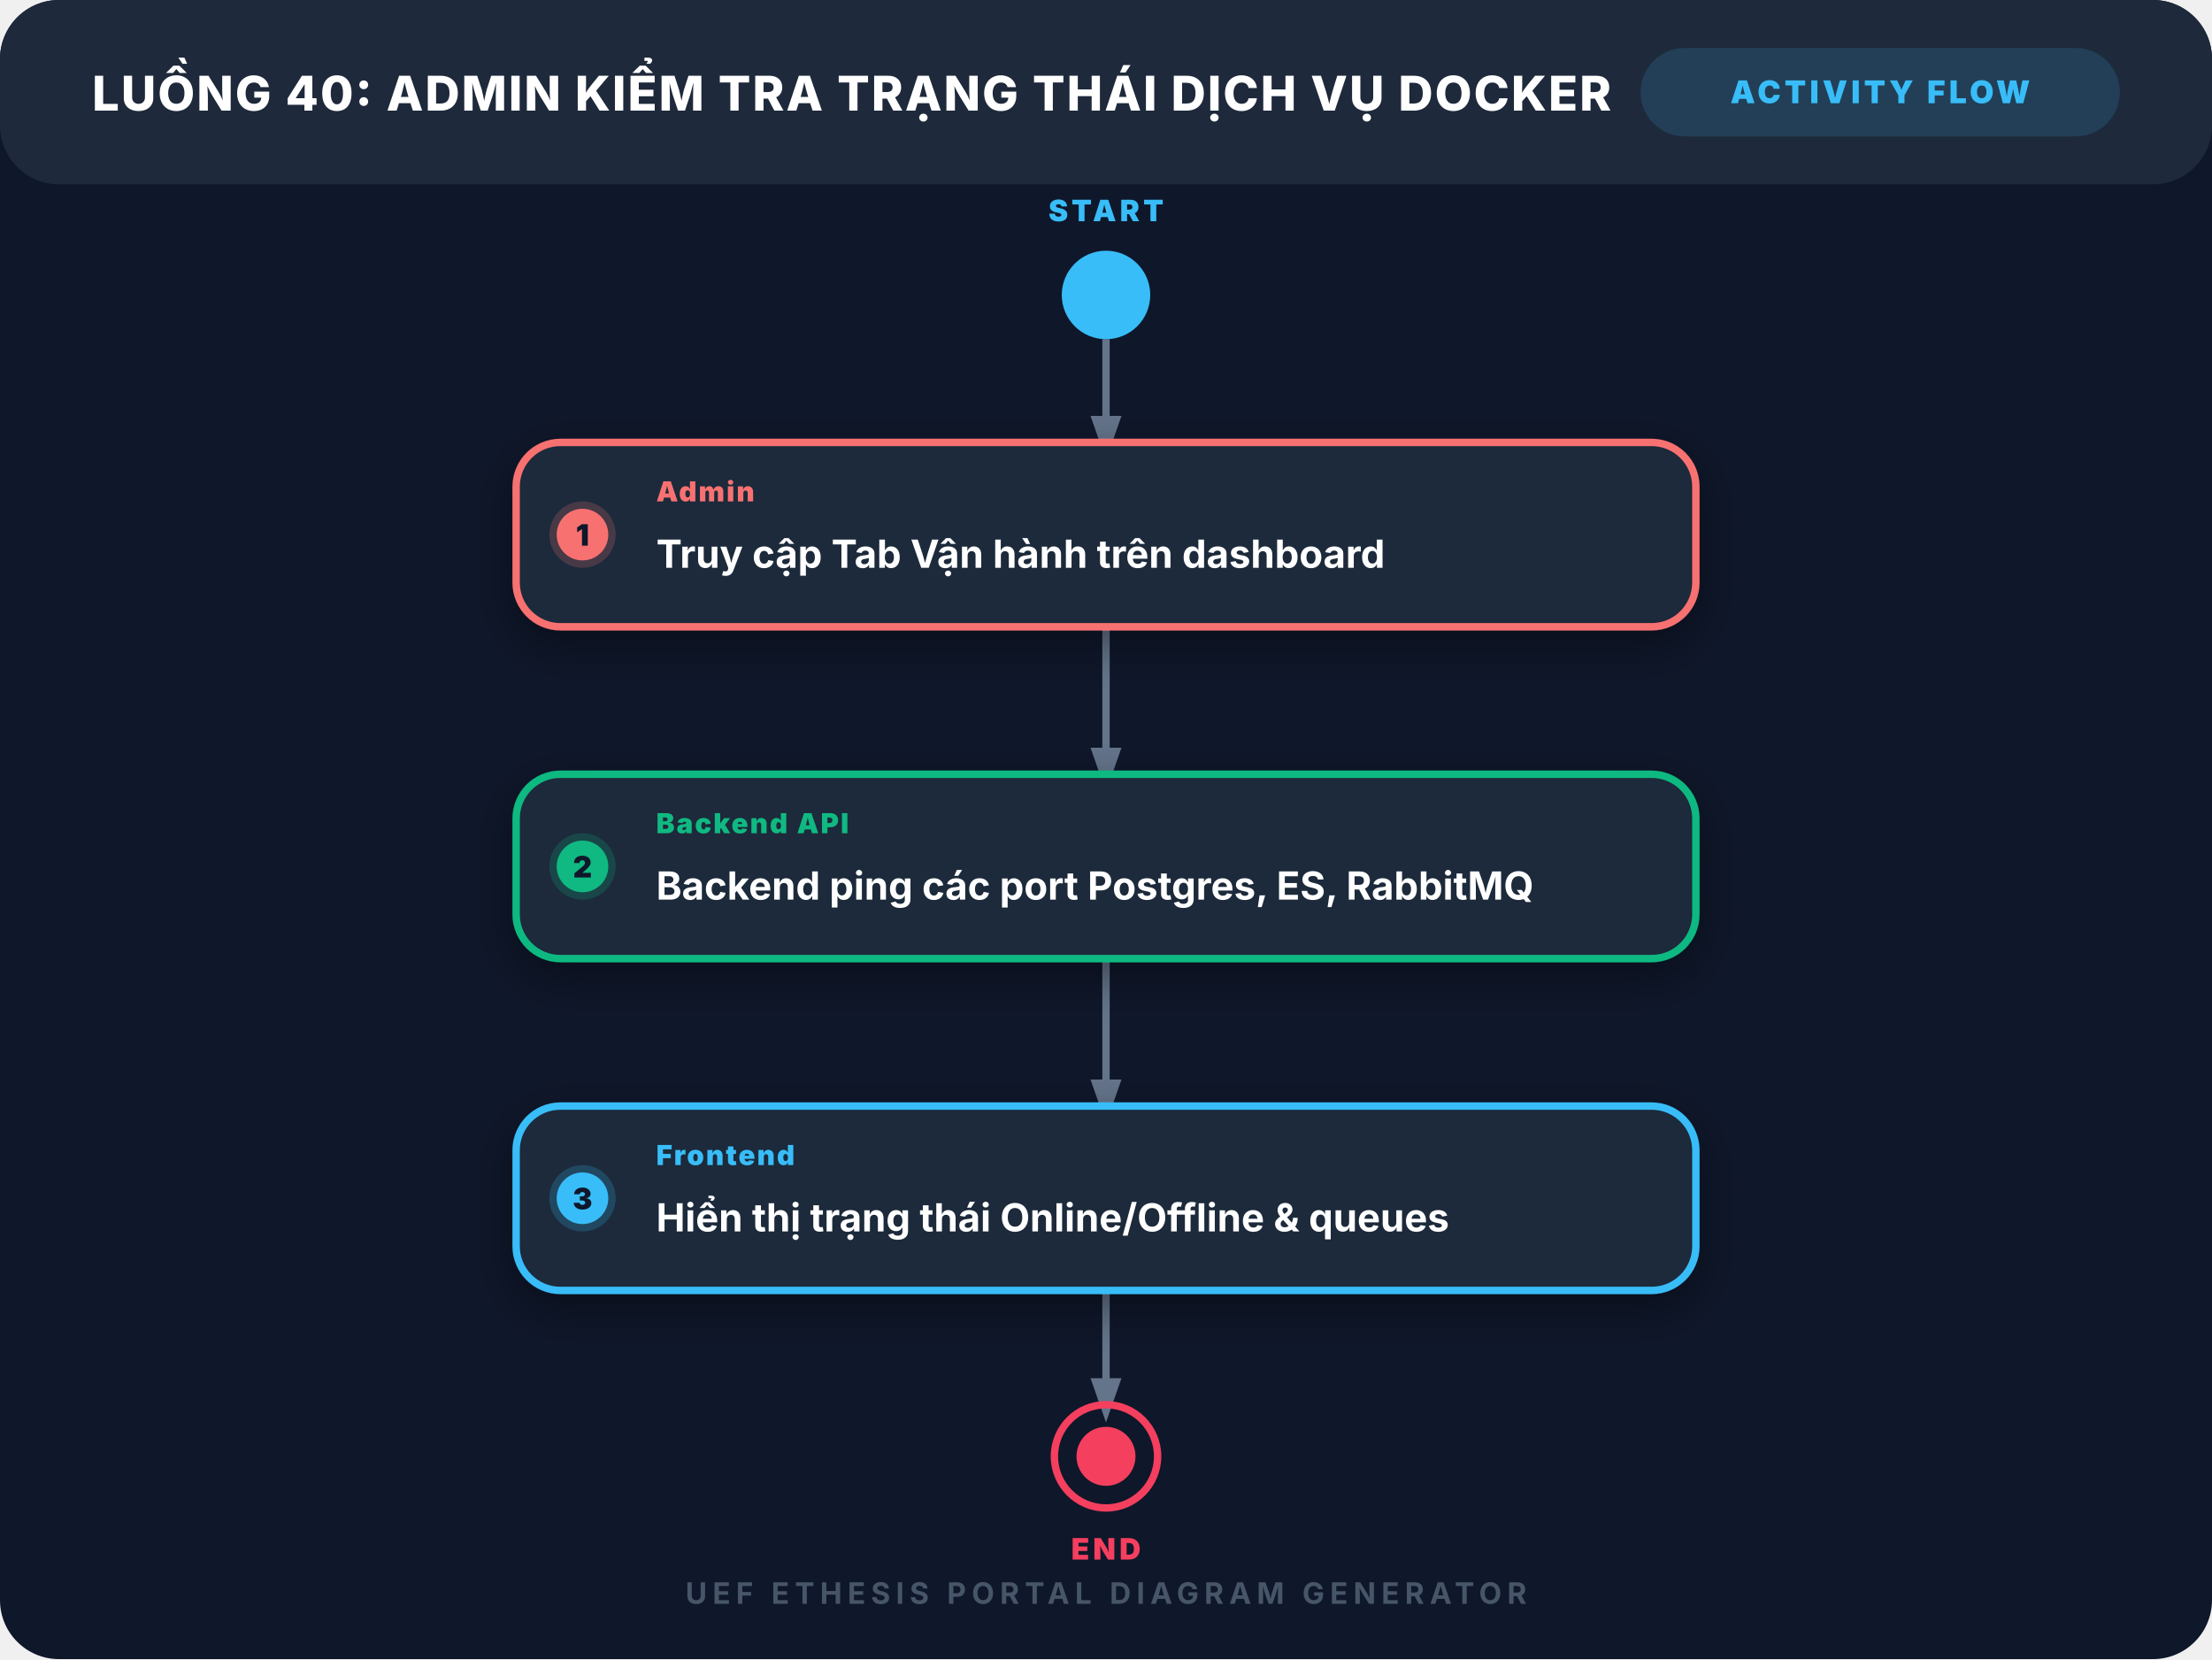
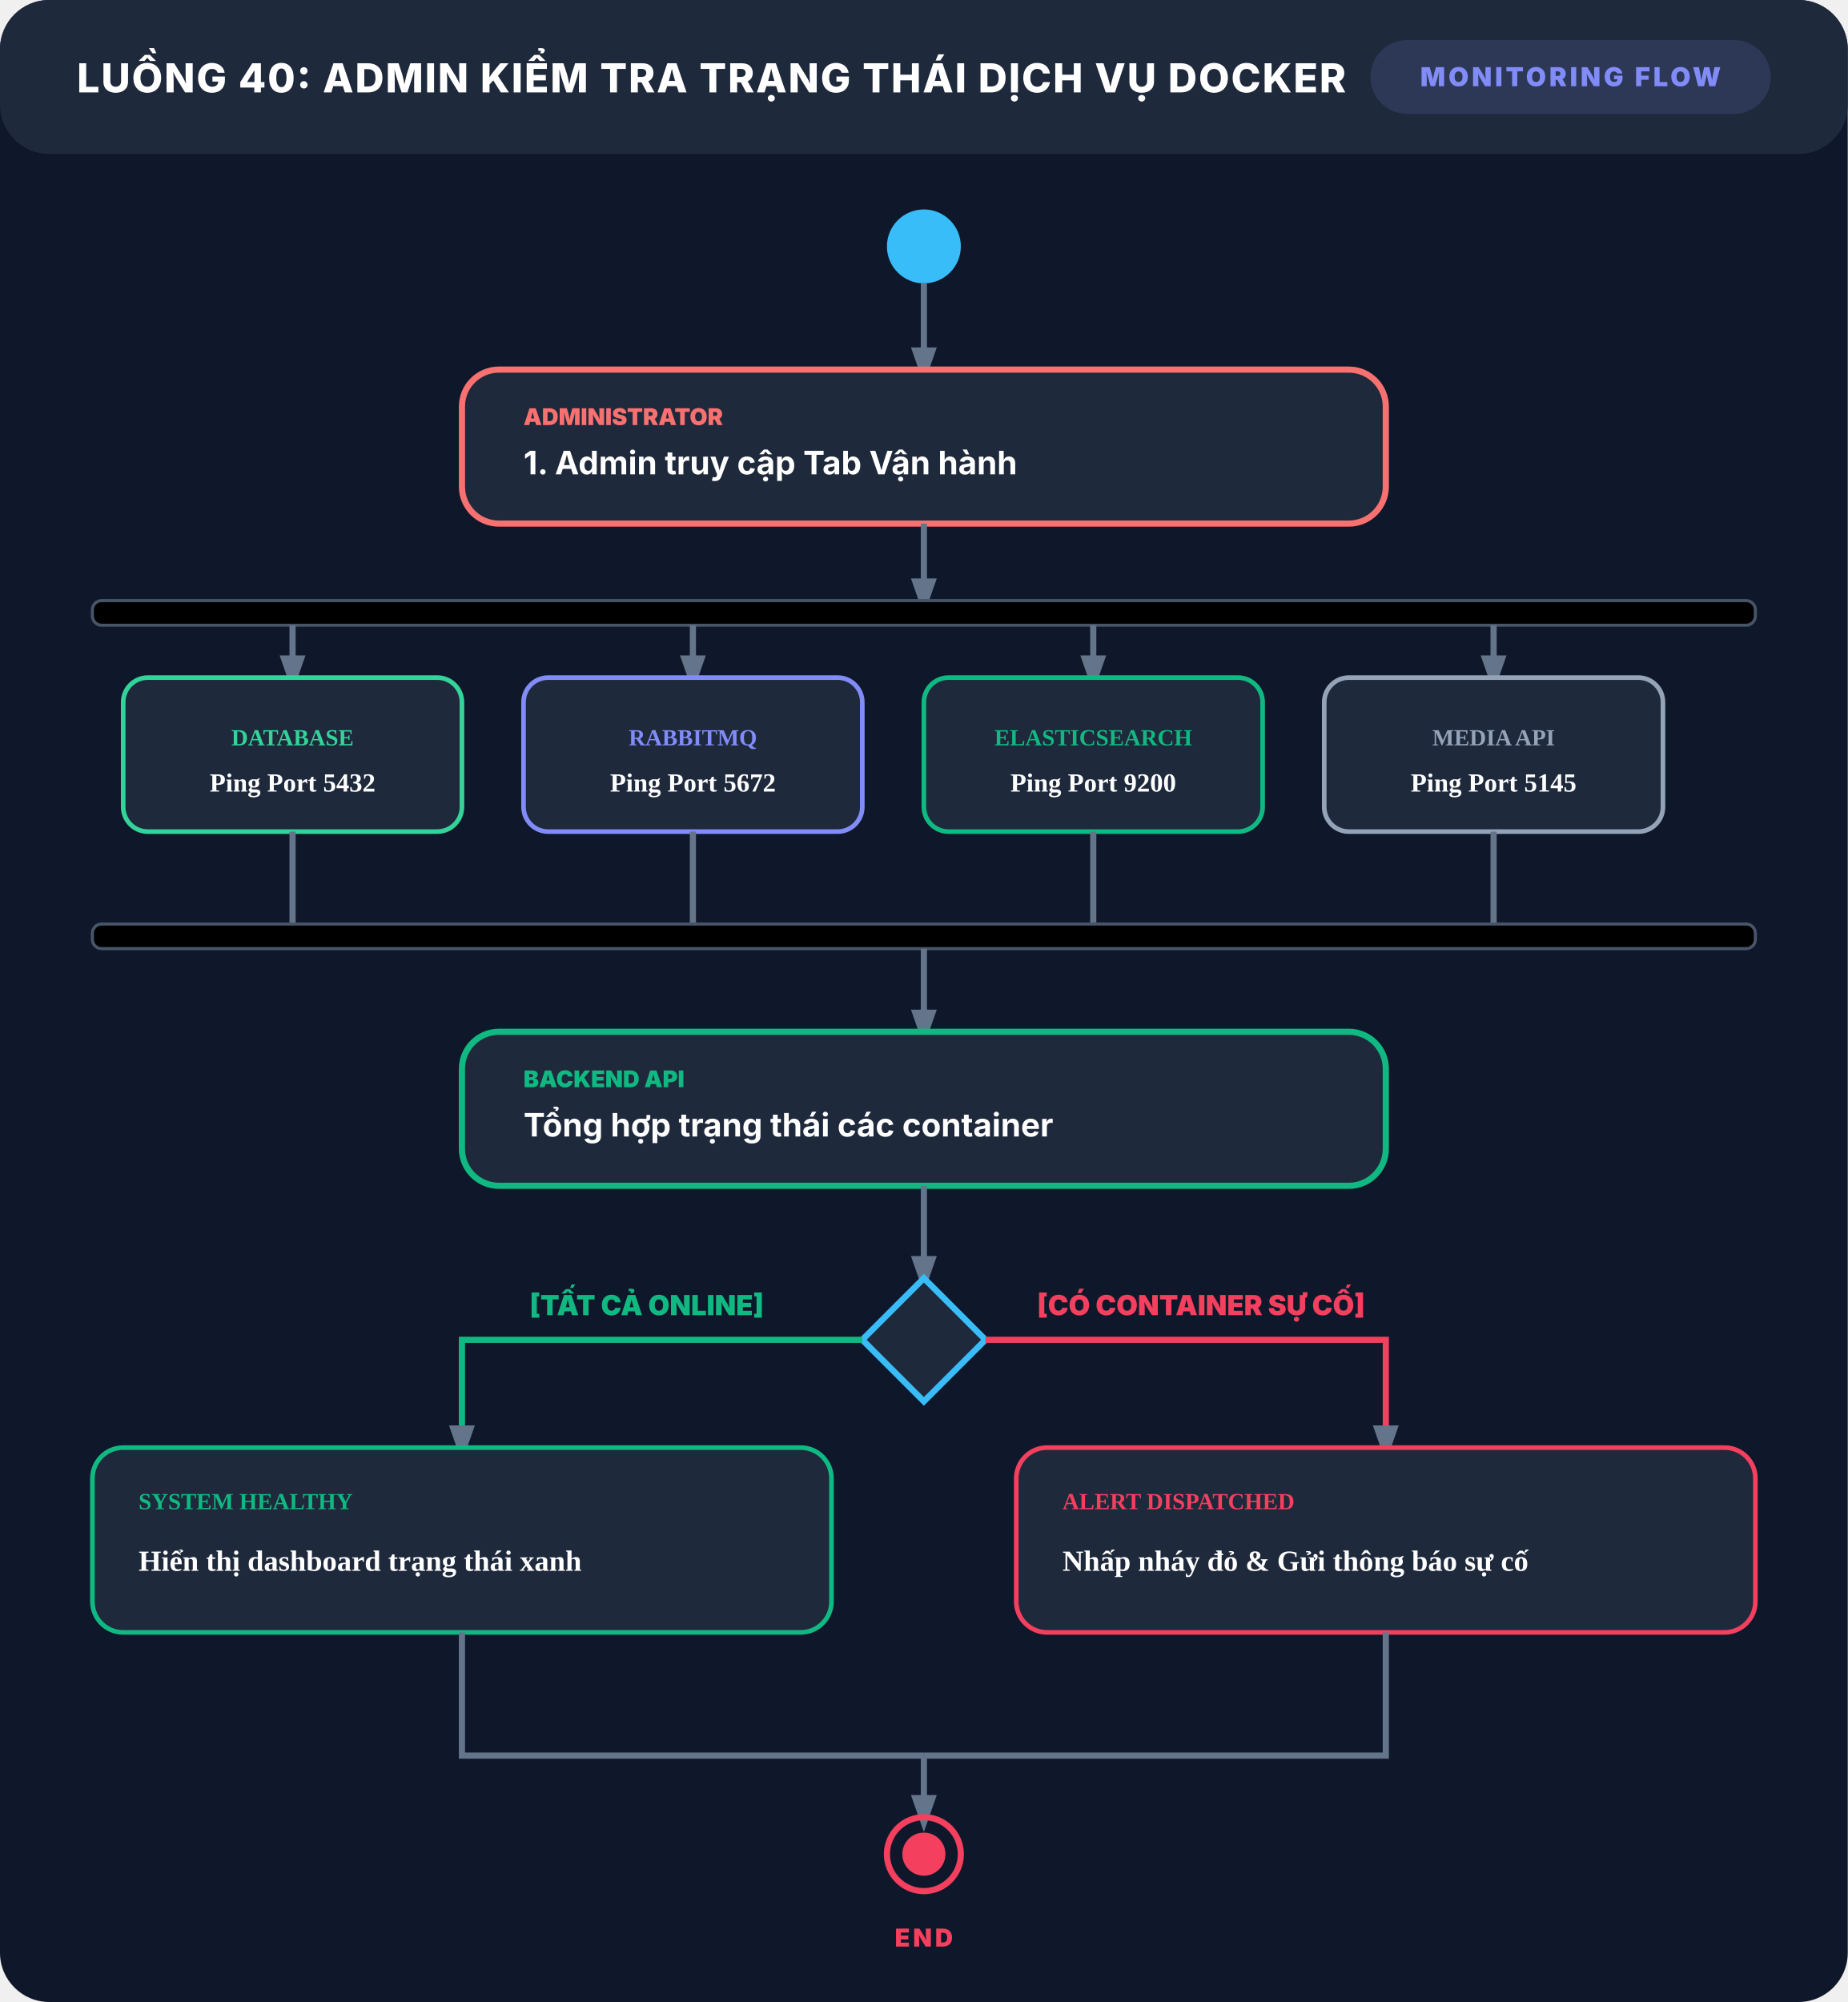
- <svg xmlns="http://www.w3.org/2000/svg" viewBox="0 0 600 450" width="600" height="450">
+ <svg xmlns="http://www.w3.org/2000/svg" viewBox="0 0 600 650" width="600" height="650">
  <defs>
    <marker id="arrow" viewBox="0 0 10 10" refX="6" refY="5" markerWidth="6" markerHeight="6" orient="auto-start-reverse">
      <path d="M 0 1.5 L 10 5 L 0 8.5 z" fill="#64748b" />
    </marker>
  </defs>
  <style>
        .title { font-family: 'Inter', sans-serif; font-size: 13px; font-weight: 800; fill: #ffffff; letter-spacing: 0.5px; }
      </style>
  <rect width="100%" height="100%" fill="#0f172a" rx="16" />
  <rect width="100%" height="50" fill="#1e293b" rx="16" />
  <text x="25" y="30" class="title">LUỒNG 40: ADMIN KIỂM TRA TRẠNG THÁI DỊCH VỤ DOCKER</text>
-   <rect x="445" y="13" width="130" height="24" rx="12" fill="#38bdf8" opacity="0.15" />
-   <text x="510" y="28" fill="#38bdf8" font-size="8.5" font-family="Inter, sans-serif" font-weight="900" text-anchor="middle" letter-spacing="1">ACTIVITY FLOW</text>
+   <rect x="445" y="13" width="130" height="24" rx="12" fill="#818cf8" opacity="0.15" />
+   <text x="510" y="28" fill="#818cf8" font-size="8.5" font-family="Inter, sans-serif" font-weight="900" text-anchor="middle" letter-spacing="1">MONITORING FLOW</text>
+   <circle cx="300" cy="80" r="12" fill="#38bdf8" />
  <line x1="300" y1="92" x2="300" y2="120" stroke="#64748b" stroke-width="2" marker-end="url(#arrow)" />
-   <line x1="300" y1="170" x2="300" y2="210" stroke="#64748b" stroke-width="2" marker-end="url(#arrow)" />
-   <line x1="300" y1="260" x2="300" y2="300" stroke="#64748b" stroke-width="2" marker-end="url(#arrow)" />
-   <line x1="300" y1="350" x2="300" y2="381" stroke="#64748b" stroke-width="2" marker-end="url(#arrow)" />
-   <circle cx="300" cy="80" r="12" fill="#38bdf8" />
-   <text x="300" y="60" fill="#38bdf8" font-size="8" font-family="Inter, sans-serif" font-weight="900" text-anchor="middle" letter-spacing="1">START</text>
-   <g transform="translate(140, 120)">
-     <rect width="320" height="50" rx="12" ry="12" fill="#1e293b" stroke="#f87171" stroke-width="2" style="filter: drop-shadow(0px 4px 6px rgba(0,0,0,0.4));" />
-     <circle cx="18" cy="25" r="9" fill="#f87171" opacity="0.2" />
-     <circle cx="18" cy="25" r="7" fill="#f87171" />
-     <text x="18" y="28" fill="#0f172a" font-size="8" font-family="Inter, sans-serif" font-weight="900" text-anchor="middle">1</text>
-     <text x="38" y="16" fill="#f87171" font-size="7.5" font-family="Inter, sans-serif" font-weight="900" style="text-transform: uppercase; letter-spacing: 0.5px;">Admin</text>
-     <text x="38" y="34" fill="#ffffff" font-size="10.5" font-family="Inter, sans-serif" font-weight="700">Truy cập Tab Vận hành trên dashboard</text>
+   <g transform="translate(150, 120)">
+     <rect width="300" height="50" rx="12" ry="12" fill="#1e293b" stroke="#f87171" stroke-width="2" />
+     <text x="20" y="18" fill="#f87171" font-size="7.5" font-family="Inter, sans-serif" font-weight="900">ADMINISTRATOR</text>
+     <text x="20" y="34" fill="#ffffff" font-size="10.5" font-family="Inter, sans-serif" font-weight="700">1. Admin truy cập Tab Vận hành</text>
  </g>
-   <g transform="translate(140, 210)">
-     <rect width="320" height="50" rx="12" ry="12" fill="#1e293b" stroke="#10b981" stroke-width="2" style="filter: drop-shadow(0px 4px 6px rgba(0,0,0,0.4));" />
-     <circle cx="18" cy="25" r="9" fill="#10b981" opacity="0.2" />
-     <circle cx="18" cy="25" r="7" fill="#10b981" />
-     <text x="18" y="28" fill="#0f172a" font-size="8" font-family="Inter, sans-serif" font-weight="900" text-anchor="middle">2</text>
-     <text x="38" y="16" fill="#10b981" font-size="7.5" font-family="Inter, sans-serif" font-weight="900" style="text-transform: uppercase; letter-spacing: 0.5px;">Backend API</text>
-     <text x="38" y="34" fill="#ffffff" font-size="10.5" font-family="Inter, sans-serif" font-weight="700">Backend ping các port Postgres, ES, RabbitMQ</text>
+   <line x1="300" y1="170" x2="300" y2="195" stroke="#64748b" stroke-width="2" marker-end="url(#arrow)" />
+   <rect x="30" y="195" width="540" height="8" fill="#000000" rx="3" stroke="#475569" stroke-width="1" />
+   <path d="M 95 203 V 220" fill="none" stroke="#64748b" stroke-width="2" marker-end="url(#arrow)" />
+   <g transform="translate(40, 220)">
+     <rect width="110" height="50" rx="8" fill="#1e293b" stroke="#34d399" stroke-width="1.5" />
+     <text x="55" y="22" fill="#34d399" font-size="7.5" font-weight="bold" text-anchor="middle">DATABASE</text>
+     <text x="55" y="37" fill="#ffffff" font-size="8.5" font-weight="bold" text-anchor="middle">Ping Port 5432</text>
  </g>
-   <g transform="translate(140, 300)">
-     <rect width="320" height="50" rx="12" ry="12" fill="#1e293b" stroke="#38bdf8" stroke-width="2" style="filter: drop-shadow(0px 4px 6px rgba(0,0,0,0.4));" />
-     <circle cx="18" cy="25" r="9" fill="#38bdf8" opacity="0.2" />
-     <circle cx="18" cy="25" r="7" fill="#38bdf8" />
-     <text x="18" y="28" fill="#0f172a" font-size="8" font-family="Inter, sans-serif" font-weight="900" text-anchor="middle">3</text>
-     <text x="38" y="16" fill="#38bdf8" font-size="7.5" font-family="Inter, sans-serif" font-weight="900" style="text-transform: uppercase; letter-spacing: 0.5px;">Frontend</text>
-     <text x="38" y="34" fill="#ffffff" font-size="10.5" font-family="Inter, sans-serif" font-weight="700">Hiển thị trạng thái Online/Offline &amp; queues</text>
+   <path d="M 225 203 V 220" fill="none" stroke="#64748b" stroke-width="2" marker-end="url(#arrow)" />
+   <g transform="translate(170, 220)">
+     <rect width="110" height="50" rx="8" fill="#1e293b" stroke="#818cf8" stroke-width="1.5" />
+     <text x="55" y="22" fill="#818cf8" font-size="7.5" font-weight="bold" text-anchor="middle">RABBITMQ</text>
+     <text x="55" y="37" fill="#ffffff" font-size="8.5" font-weight="bold" text-anchor="middle">Ping Port 5672</text>
  </g>
-   <circle cx="300" cy="395" r="14" fill="none" stroke="#f43f5e" stroke-width="2" />
-   <circle cx="300" cy="395" r="8" fill="#f43f5e" />
-   <text x="300" y="423" fill="#f43f5e" font-size="8" font-family="Inter, sans-serif" font-weight="900" text-anchor="middle" letter-spacing="1">END</text>
-   <text x="300" y="435" fill="#475569" font-size="8" font-family="Inter, sans-serif" font-weight="bold" text-anchor="middle" letter-spacing="1.5">UEF ETHESIS PORTAL DIAGRAM GENERATOR</text>
+   <path d="M 355 203 V 220" fill="none" stroke="#64748b" stroke-width="2" marker-end="url(#arrow)" />
+   <g transform="translate(300, 220)">
+     <rect width="110" height="50" rx="8" fill="#1e293b" stroke="#10b981" stroke-width="1.5" />
+     <text x="55" y="22" fill="#10b981" font-size="7.5" font-weight="bold" text-anchor="middle">ELASTICSEARCH</text>
+     <text x="55" y="37" fill="#ffffff" font-size="8.5" font-weight="bold" text-anchor="middle">Ping Port 9200</text>
+   </g>
+   <path d="M 485 203 V 220" fill="none" stroke="#64748b" stroke-width="2" marker-end="url(#arrow)" />
+   <g transform="translate(430, 220)">
+     <rect width="110" height="50" rx="8" fill="#1e293b" stroke="#94a3b8" stroke-width="1.5" />
+     <text x="55" y="22" fill="#94a3b8" font-size="7.5" font-weight="bold" text-anchor="middle">MEDIA API</text>
+     <text x="55" y="37" fill="#ffffff" font-size="8.5" font-weight="bold" text-anchor="middle">Ping Port 5145</text>
+   </g>
+   <path d="M 95 270 V 300" fill="none" stroke="#64748b" stroke-width="2" />
+   <path d="M 225 270 V 300" fill="none" stroke="#64748b" stroke-width="2" />
+   <path d="M 355 270 V 300" fill="none" stroke="#64748b" stroke-width="2" />
+   <path d="M 485 270 V 300" fill="none" stroke="#64748b" stroke-width="2" />
+   <rect x="30" y="300" width="540" height="8" fill="#000000" rx="3" stroke="#475569" stroke-width="1" />
+   <path d="M 300 308 V 335" fill="none" stroke="#64748b" stroke-width="2" marker-end="url(#arrow)" />
+   <g transform="translate(150, 335)">
+     <rect width="300" height="50" rx="12" ry="12" fill="#1e293b" stroke="#10b981" stroke-width="2" />
+     <text x="20" y="18" fill="#10b981" font-size="7.5" font-family="Inter, sans-serif" font-weight="900">BACKEND API</text>
+     <text x="20" y="34" fill="#ffffff" font-size="10.5" font-family="Inter, sans-serif" font-weight="700">Tổng hợp trạng thái các container</text>
+   </g>
+   <line x1="300" y1="385" x2="300" y2="415" stroke="#64748b" stroke-width="2" marker-end="url(#arrow)" />
+   <g transform="translate(280, 415)">
+     <polygon points="20,0 40,20 20,40 0,20" fill="#1e293b" stroke="#38bdf8" stroke-width="2" />
+   </g>
+   <path d="M 280 435 H 150 V 470" fill="none" stroke="#10b981" stroke-width="2" marker-end="url(#arrow)" />
+   <text x="210" y="427" fill="#10b981" font-size="9" font-family="Inter, sans-serif" font-weight="900" text-anchor="middle">[TẤT CẢ ONLINE]</text>
+   <g transform="translate(30, 470)">
+     <rect width="240" height="60" rx="10" fill="#1e293b" stroke="#10b981" stroke-width="1.5" />
+     <text x="15" y="20" fill="#10b981" font-size="7.5" font-weight="bold">SYSTEM HEALTHY</text>
+     <text x="15" y="40" fill="#ffffff" font-size="9.5" font-weight="bold">Hiển thị dashboard trạng thái xanh</text>
+   </g>
+   <path d="M 320 435 H 450 V 470" fill="none" stroke="#f43f5e" stroke-width="2" marker-end="url(#arrow)" />
+   <text x="390" y="427" fill="#f43f5e" font-size="9" font-family="Inter, sans-serif" font-weight="900" text-anchor="middle">[CÓ CONTAINER SỰ CỐ]</text>
+   <g transform="translate(330, 470)">
+     <rect width="240" height="60" rx="10" fill="#1e293b" stroke="#f43f5e" stroke-width="1.5" />
+     <text x="15" y="20" fill="#f43f5e" font-size="7.5" font-weight="bold">ALERT DISPATCHED</text>
+     <text x="15" y="40" fill="#ffffff" font-size="9.5" font-weight="bold">Nhấp nháy đỏ &amp; Gửi thông báo sự cố</text>
+   </g>
+   <path d="M 150 530 V 570 H 300" fill="none" stroke="#64748b" stroke-width="2" />
+   <path d="M 450 530 V 570 H 300" fill="none" stroke="#64748b" stroke-width="2" />
+   <line x1="300" y1="570" x2="300" y2="590" stroke="#64748b" stroke-width="2" marker-end="url(#arrow)" />
+   <circle cx="300" cy="602" r="12" fill="none" stroke="#f43f5e" stroke-width="2" />
+   <circle cx="300" cy="602" r="7" fill="#f43f5e" />
+   <text x="300" y="632" fill="#f43f5e" font-size="8" font-family="Inter, sans-serif" font-weight="900" text-anchor="middle" letter-spacing="1">END</text>
</svg>
